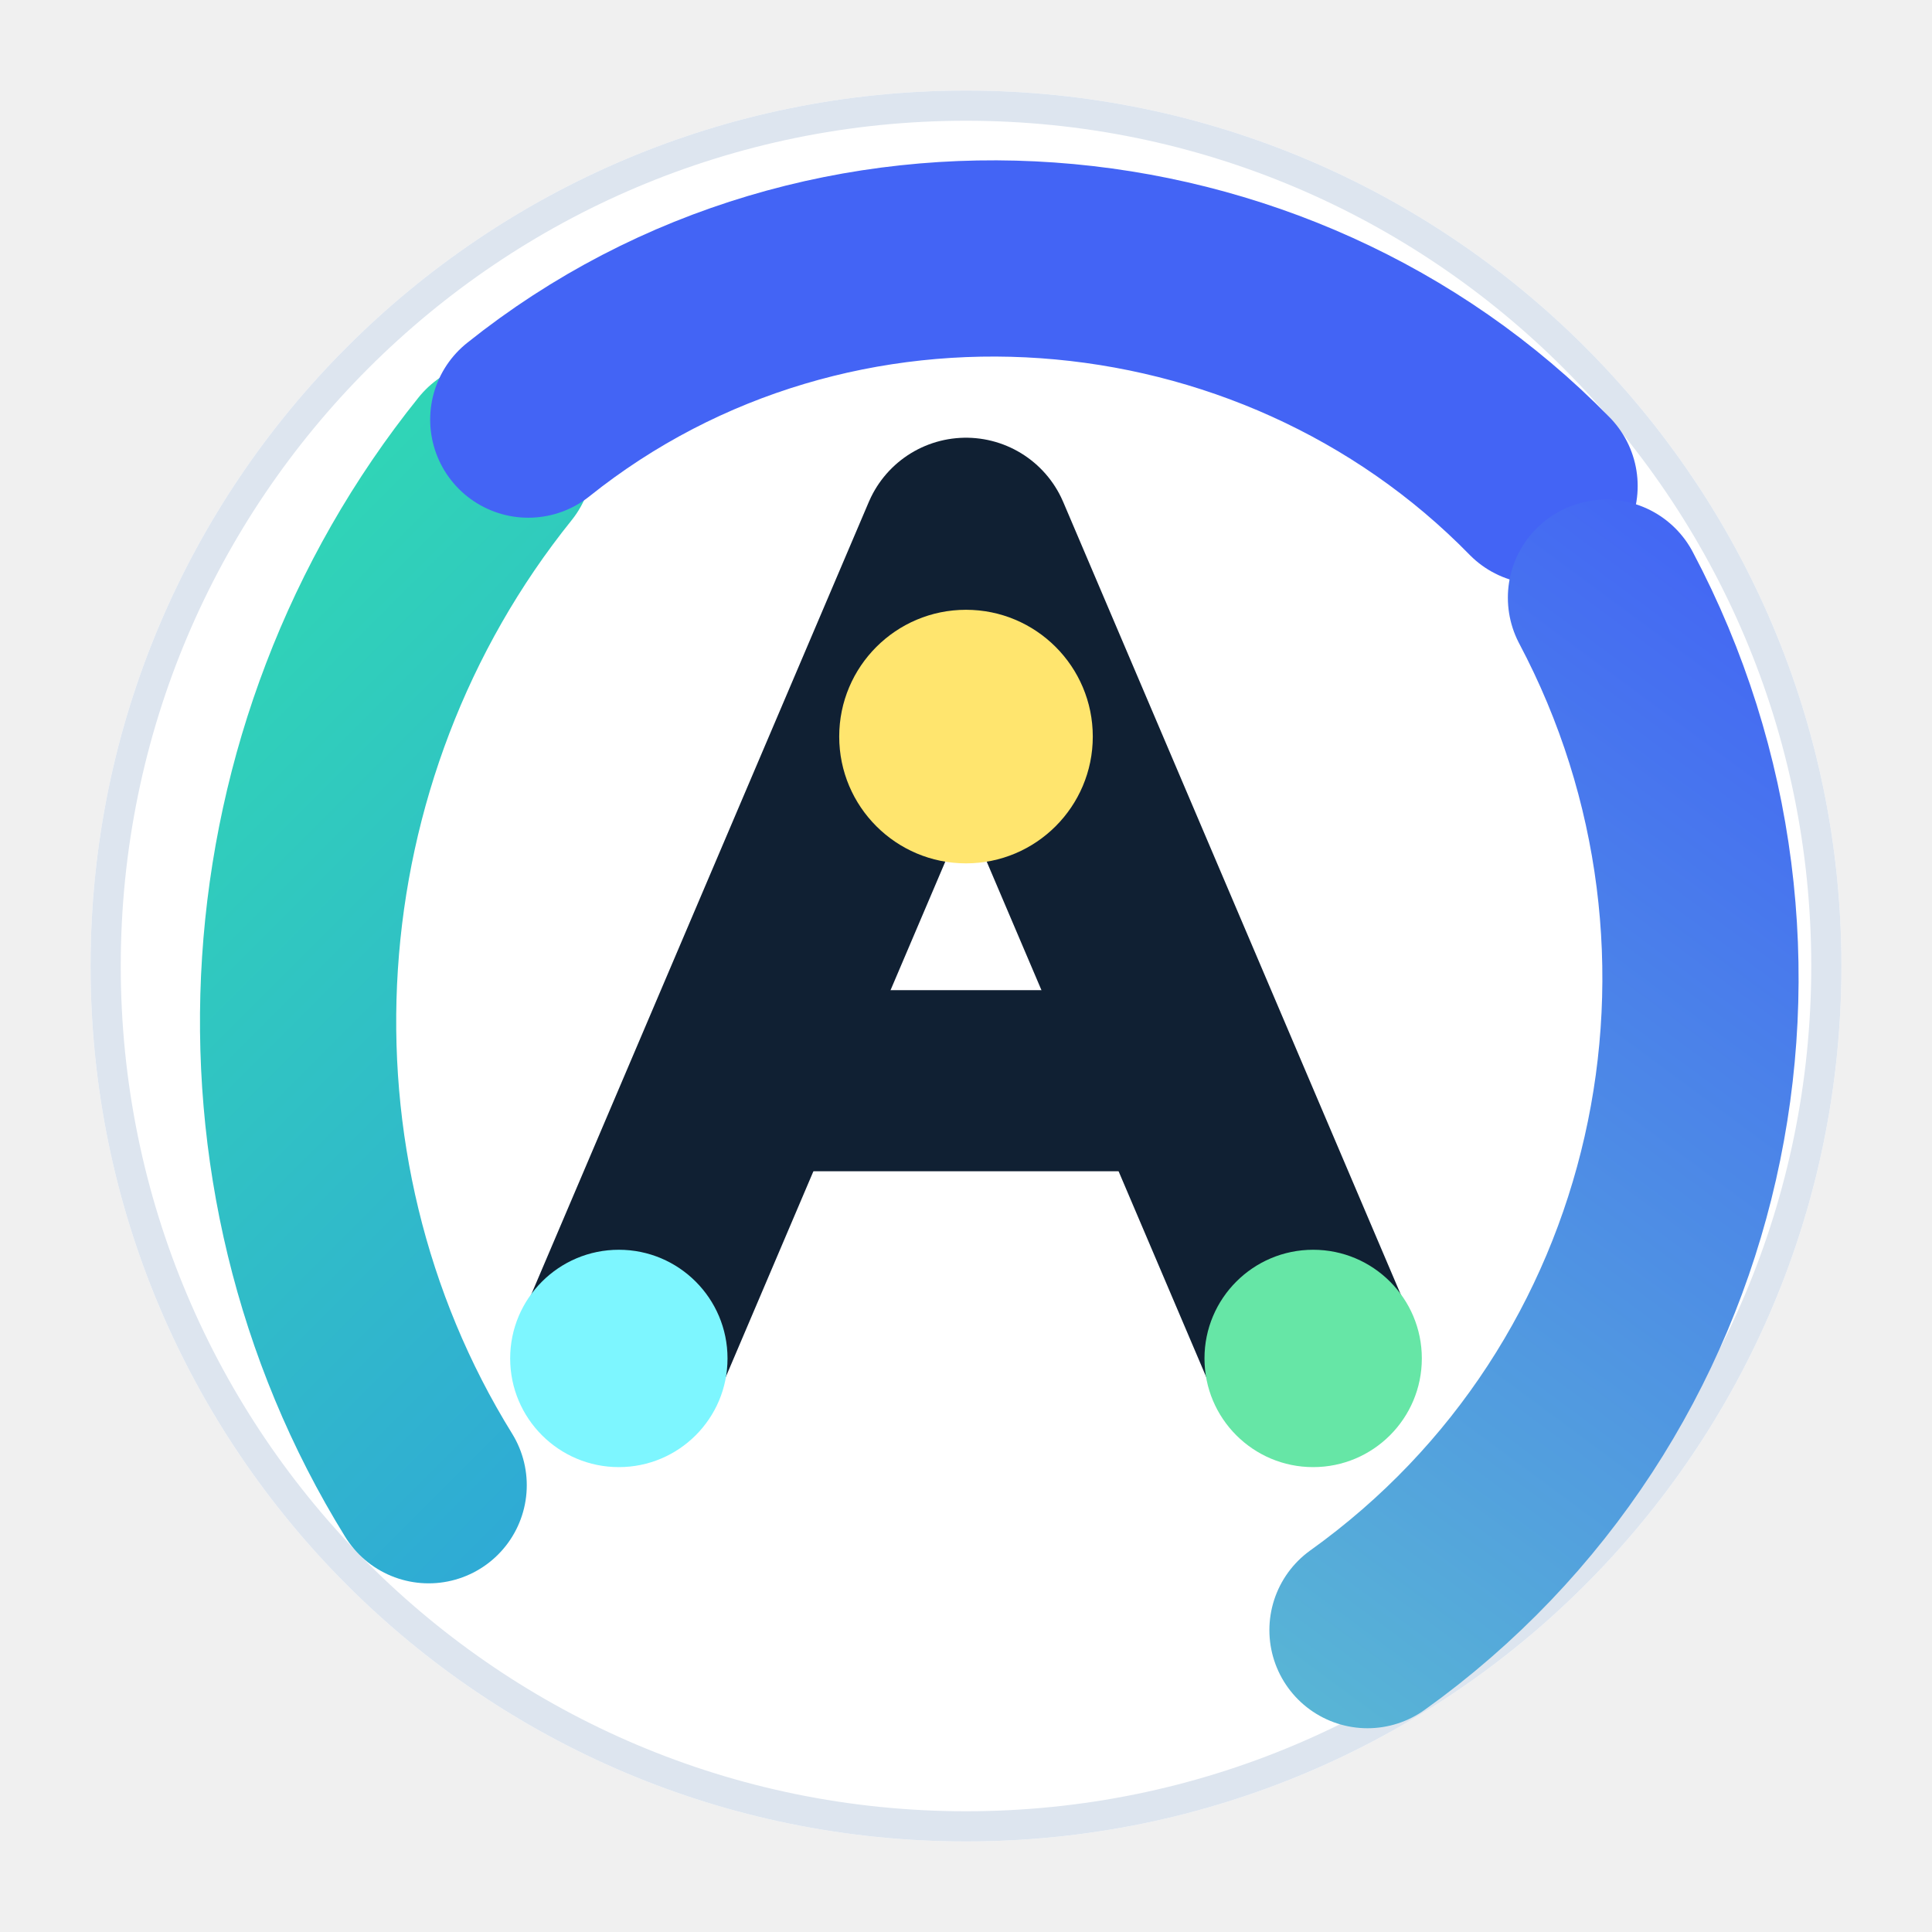
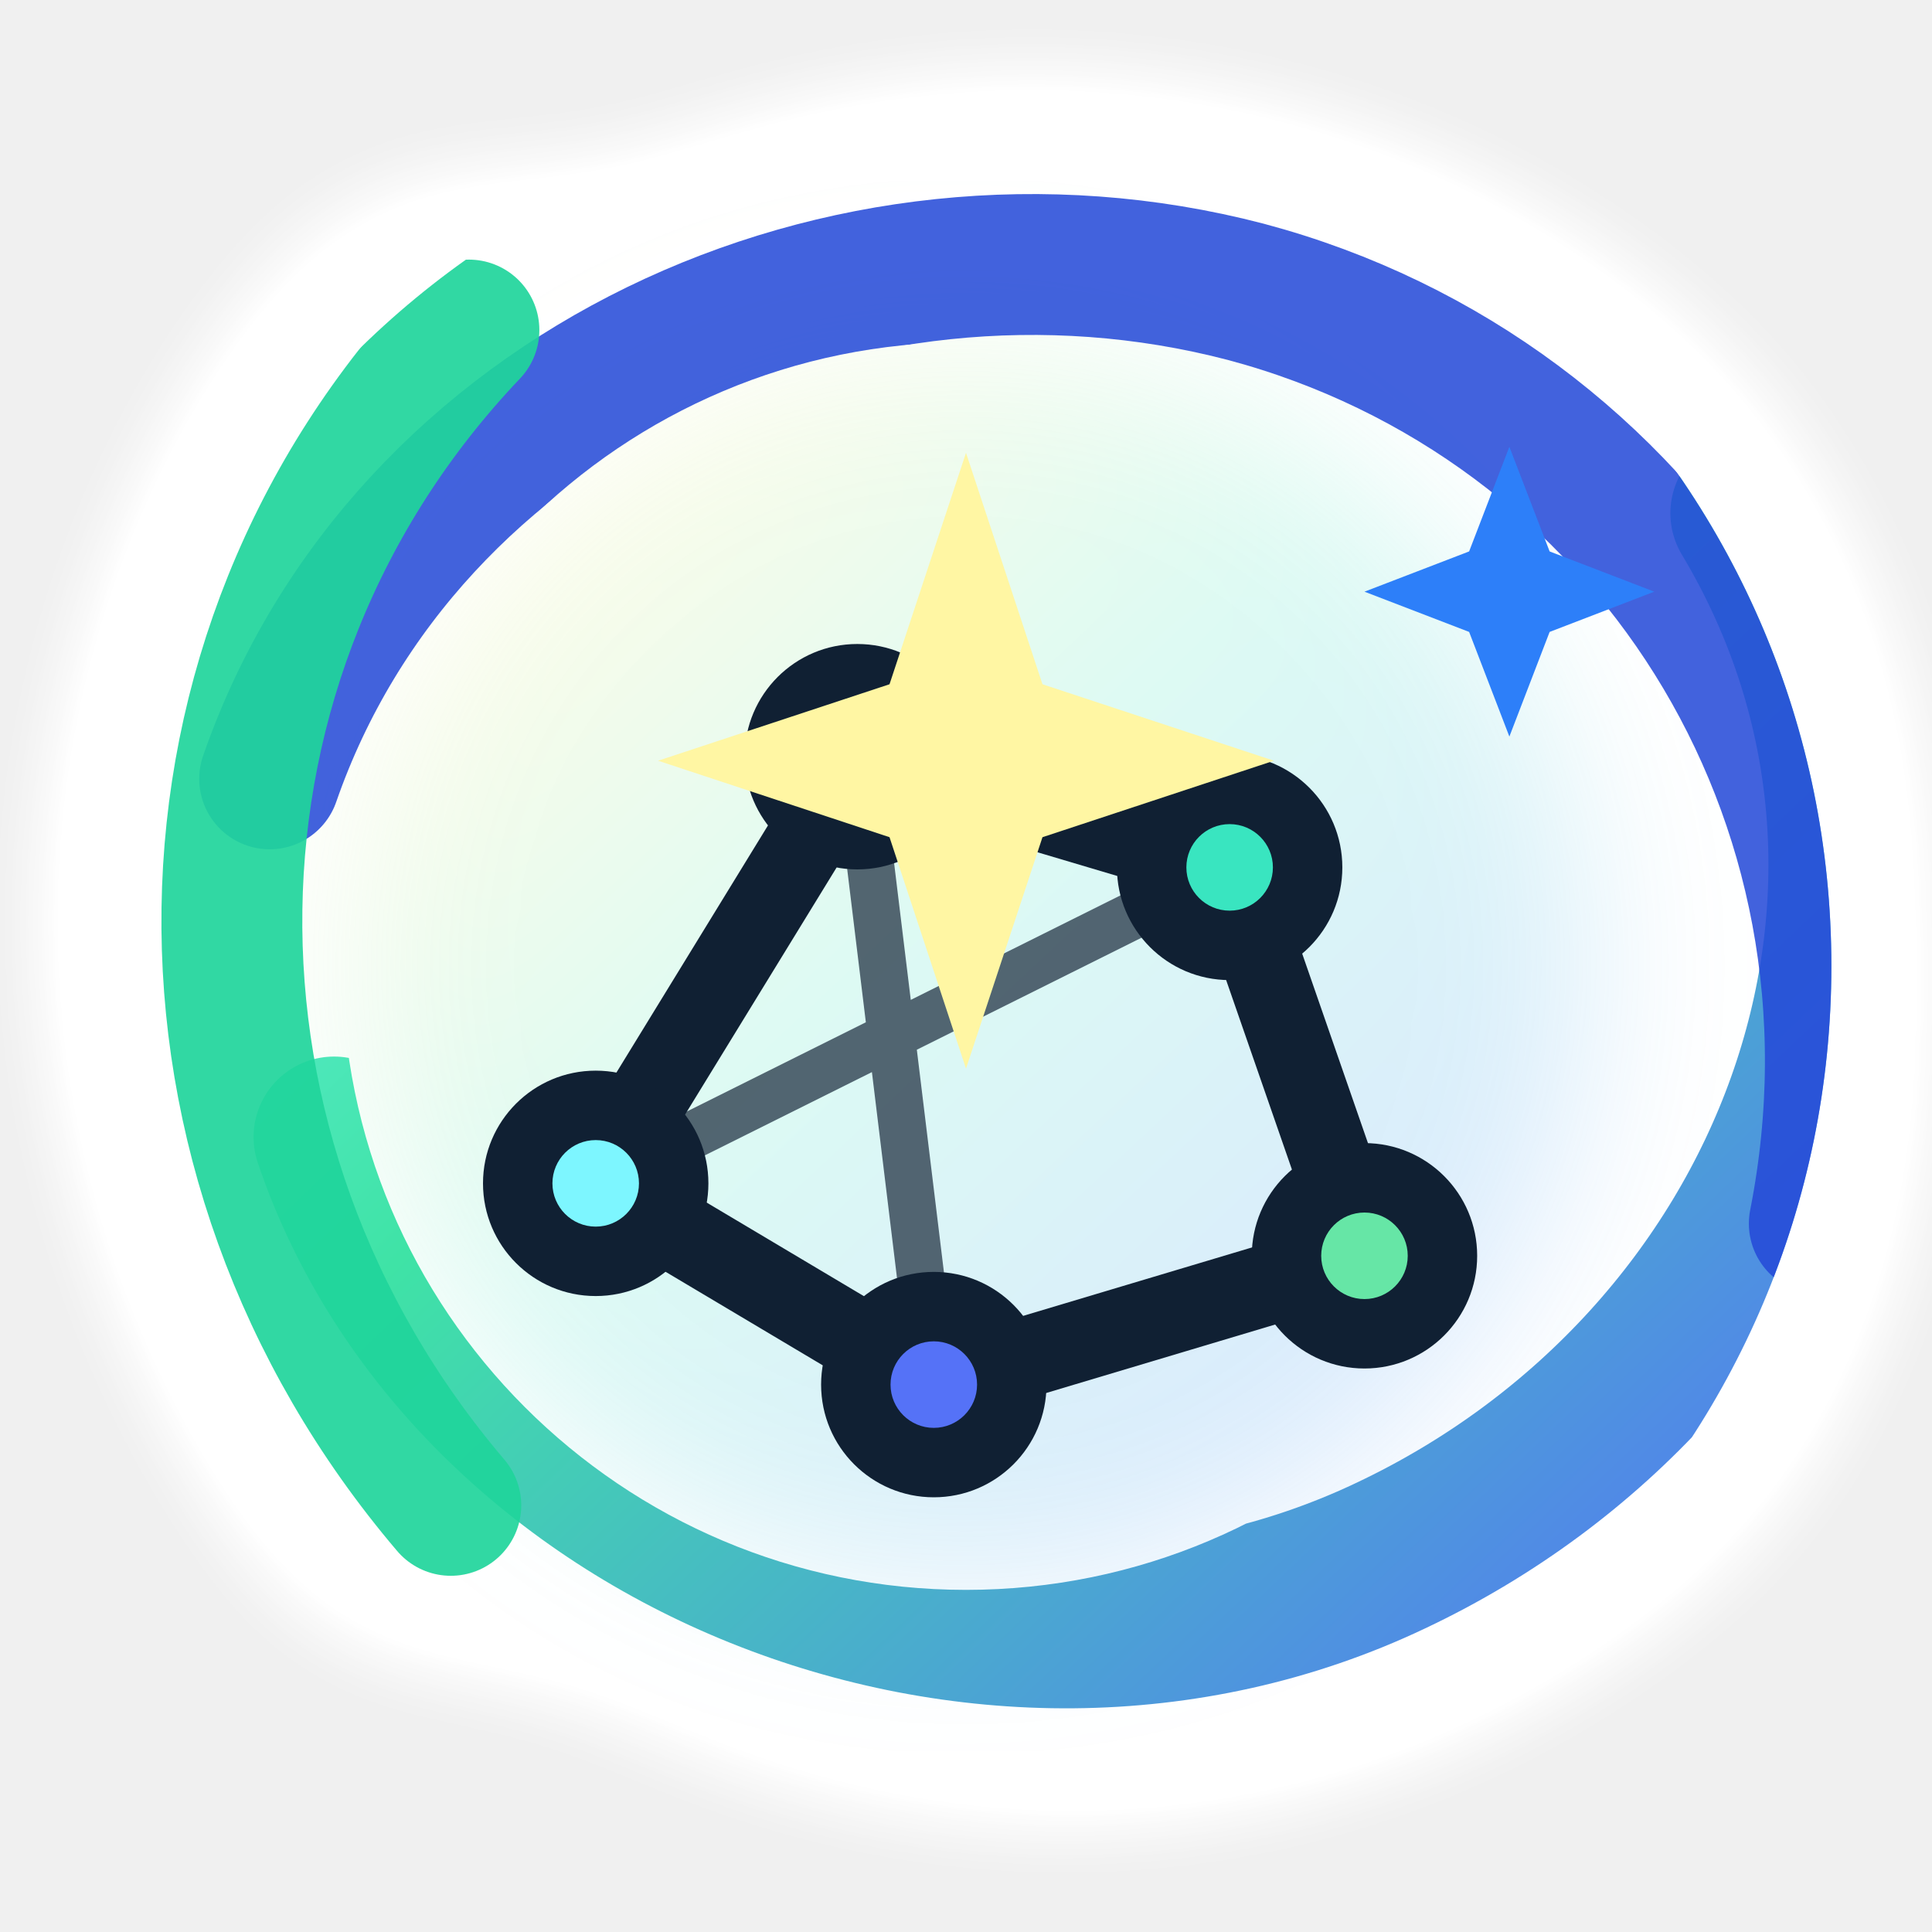
- <svg xmlns="http://www.w3.org/2000/svg" width="64" height="64" viewBox="0 0 64 64" fill="none" role="img" aria-labelledby="title desc">
+ <svg xmlns="http://www.w3.org/2000/svg" width="96" height="96" viewBox="0 0 96 96" fill="none" role="img" aria-labelledby="title desc">
  <defs>
-     <linearGradient id="orbit-a" x1="8" y1="8" x2="56" y2="56" gradientUnits="userSpaceOnUse">
-       <stop offset="0" stop-color="#30E0AE" />
-       <stop offset="1" stop-color="#2F7DF6" />
+     <linearGradient id="ah-ring" x1="10" y1="8" x2="86" y2="88" gradientUnits="userSpaceOnUse">
+       <stop offset="0" stop-color="#7DF6FF" />
+       <stop offset="0.42" stop-color="#3FE3A6" />
+       <stop offset="1" stop-color="#5572F7" />
    </linearGradient>
-     <linearGradient id="orbit-b" x1="48" y1="10" x2="14" y2="56" gradientUnits="userSpaceOnUse">
-       <stop offset="0" stop-color="#4364F5" />
-       <stop offset="1" stop-color="#61D7C8" />
+     <linearGradient id="ah-core" x1="25" y1="24" x2="70" y2="72" gradientUnits="userSpaceOnUse">
+       <stop offset="0" stop-color="#FFF076" />
+       <stop offset="0.46" stop-color="#39E5C0" />
+       <stop offset="1" stop-color="#2D7FF9" />
    </linearGradient>
+     <clipPath id="ah-ring-cut">
+       <path fill-rule="evenodd" clip-rule="evenodd" d="M48 91C71.748 91 91 71.748 91 48C91 24.252 71.748 5 48 5C24.252 5 5 24.252 5 48C5 71.748 24.252 91 48 91ZM48 79C65.121 79 79 65.121 79 48C79 30.879 65.121 17 48 17C30.879 17 17 30.879 17 48C17 65.121 30.879 79 48 79Z" />
+     </clipPath>
+     <filter id="ah-glow" x="9" y="9" width="78" height="78" filterUnits="userSpaceOnUse" color-interpolation-filters="sRGB">
+       <feGaussianBlur stdDeviation="4" />
+     </filter>
+     <filter id="ah-ring-white-background" x="-16" y="-16" width="128" height="128" filterUnits="userSpaceOnUse" color-interpolation-filters="sRGB">
+       <feGaussianBlur in="SourceAlpha" stdDeviation="5" result="soft-expanded" />
+       <feComponentTransfer in="soft-expanded" result="rounded-expanded">
+         <feFuncA type="linear" slope="10" intercept="-0.35" />
+       </feComponentTransfer>
+       <feFlood flood-color="#FFFFFF" result="white" />
+       <feComposite in="white" in2="rounded-expanded" operator="in" />
+     </filter>
  </defs>
-   <circle cx="32" cy="32" r="29" fill="#FFFFFF" />
-   <circle cx="32" cy="32" r="28.5" stroke="#DDE5EF" />
-   <path d="M14.2 49.2C7.7 38.7 8.6 24.9 16.4 15.2" stroke="url(#orbit-a)" stroke-width="6.5" stroke-linecap="round" />
-   <path d="M17.5 13.9C27.5 5.9 42.2 7.1 51 16.1" stroke="#4364F5" stroke-width="6.5" stroke-linecap="round" />
-   <path d="M53.2 19.8C59.4 31.5 56.2 46.2 45.3 54" stroke="url(#orbit-b)" stroke-width="6.5" stroke-linecap="round" />
-   <path d="M20.5 45L32 18L43.5 45" stroke="#102033" stroke-width="7" stroke-linecap="round" stroke-linejoin="round" />
-   <path d="M25.7 35.8H38.3" stroke="#102033" stroke-width="6" stroke-linecap="round" />
-   <circle cx="32" cy="24.4" r="4.2" fill="#FFE56E" />
-   <circle cx="20.5" cy="45" r="3.6" fill="#7DF6FF" />
-   <circle cx="43.5" cy="45" r="3.6" fill="#66E6A6" />
+   <circle cx="48" cy="48" r="38" fill="#FFFFFF" />
+   <g filter="url(#ah-ring-white-background)">
+     <g clip-path="url(#ah-ring-cut)">
+       <path d="M16.6 56.5C23.3 76.3 48.9 86.9 69.1 77.3C89.2 67.8 98.2 44.2 87 25.5" stroke="#FFFFFF" stroke-width="8" stroke-linecap="round" />
+       <path d="M13.4 38.7C20.1 19.4 42 9.3 61.9 14.5C81.8 19.8 94.6 39.5 90.4 60.8" stroke="#FFFFFF" stroke-width="7" stroke-linecap="round" />
+       <path d="M22.4 74.8C7.6 57.4 7.9 32.6 23.3 16.4" stroke="#FFFFFF" stroke-width="7" stroke-linecap="round" />
+     </g>
+   </g>
+   <g id="mark">
+     <circle cx="48" cy="48" r="31" fill="url(#ah-core)" opacity="0.18" filter="url(#ah-glow)" />
+     <g clip-path="url(#ah-ring-cut)">
+       <path d="M16.6 56.5C23.3 76.3 48.9 86.9 69.1 77.3C89.2 67.8 98.2 44.2 87 25.5" stroke="url(#ah-ring)" stroke-width="8" stroke-linecap="round" />
+       <path d="M13.4 38.7C20.1 19.4 42 9.3 61.9 14.5C81.8 19.8 94.6 39.5 90.4 60.8" stroke="#2449D8" stroke-width="7" stroke-linecap="round" opacity="0.86" />
+       <path d="M22.4 74.8C7.6 57.4 7.9 32.6 23.3 16.4" stroke="#20D59B" stroke-width="7" stroke-linecap="round" opacity="0.92" />
+     </g>
+     <path d="M29.6 58.8L42.6 37.6L61.1 43.1L67.8 62.4L46.4 68.8L29.6 58.8Z" stroke="#102033" stroke-width="4" stroke-linecap="round" stroke-linejoin="round" />
+     <path d="M42.6 37.6L46.4 68.8M61.1 43.1L29.6 58.8" stroke="#102033" stroke-width="2.35" stroke-linecap="round" opacity="0.68" />
+     <circle cx="29.6" cy="58.8" r="5.6" fill="#102033" />
+     <circle cx="42.6" cy="37.6" r="5.6" fill="#102033" />
+     <circle cx="61.1" cy="43.1" r="5.6" fill="#102033" />
+     <circle cx="67.8" cy="62.4" r="5.6" fill="#102033" />
+     <circle cx="46.4" cy="68.8" r="5.6" fill="#102033" />
+     <circle cx="42.6" cy="37.6" r="2.15" fill="#FFF076" />
+     <circle cx="61.1" cy="43.1" r="2.15" fill="#39E5C0" />
+     <circle cx="29.6" cy="58.8" r="2.15" fill="#7DF6FF" />
+     <circle cx="67.8" cy="62.4" r="2.15" fill="#66E6A6" />
+     <circle cx="46.4" cy="68.8" r="2.15" fill="#5572F7" />
+     <path d="M48 22.5L51.8 34L63.3 37.8L51.8 41.6L48 53.1L44.2 41.6L32.7 37.8L44.2 34L48 22.5Z" fill="#FFF6A3" />
+     <path d="M75 22.2L77 27.4L82.2 29.4L77 31.4L75 36.6L73 31.4L67.8 29.4L73 27.4L75 22.2Z" fill="#2D7FF9" />
+   </g>
</svg>
